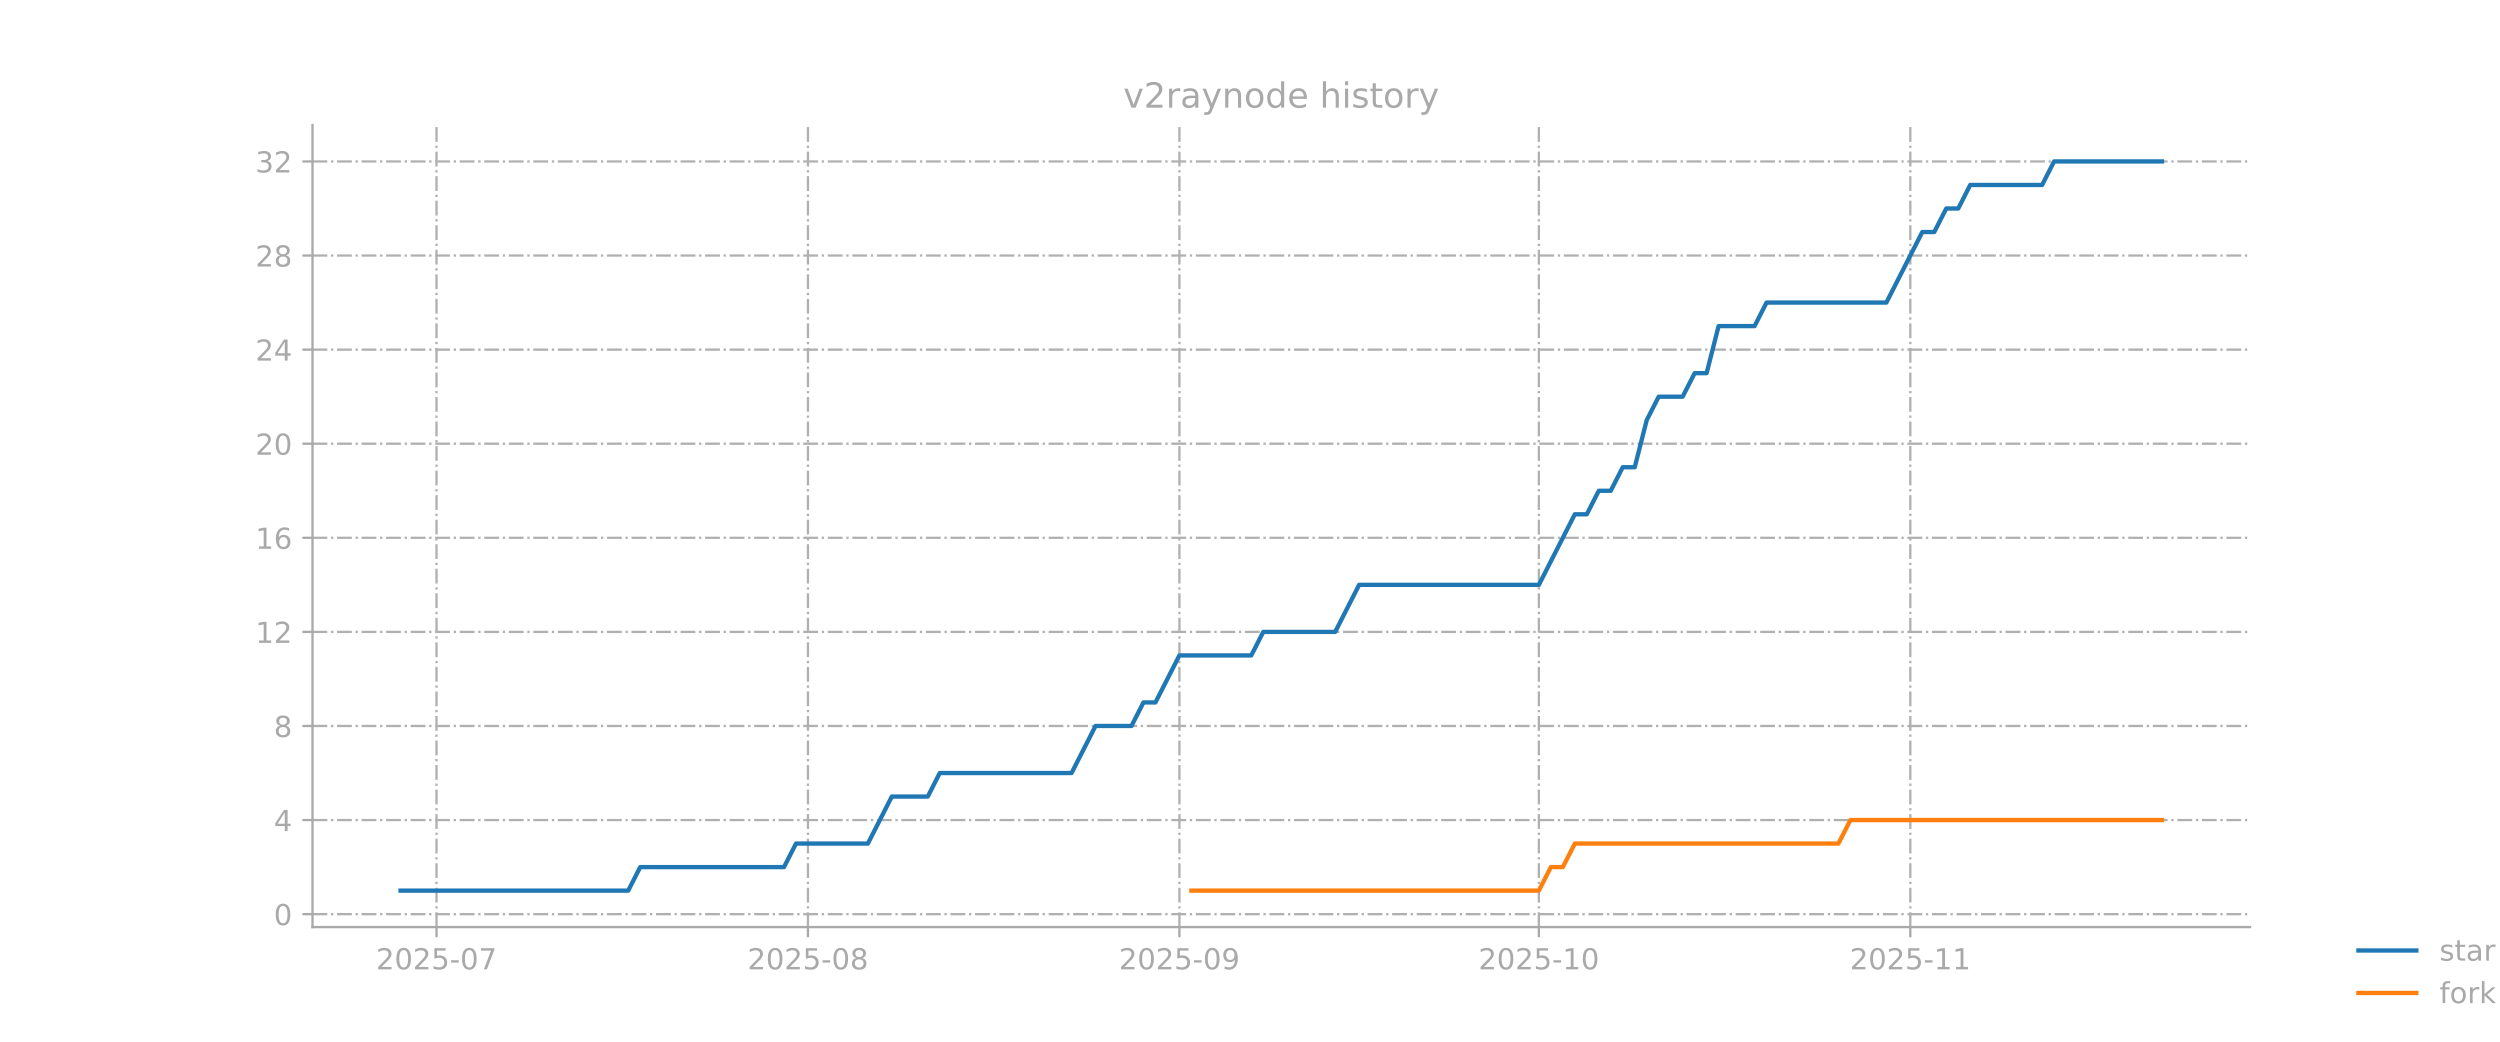
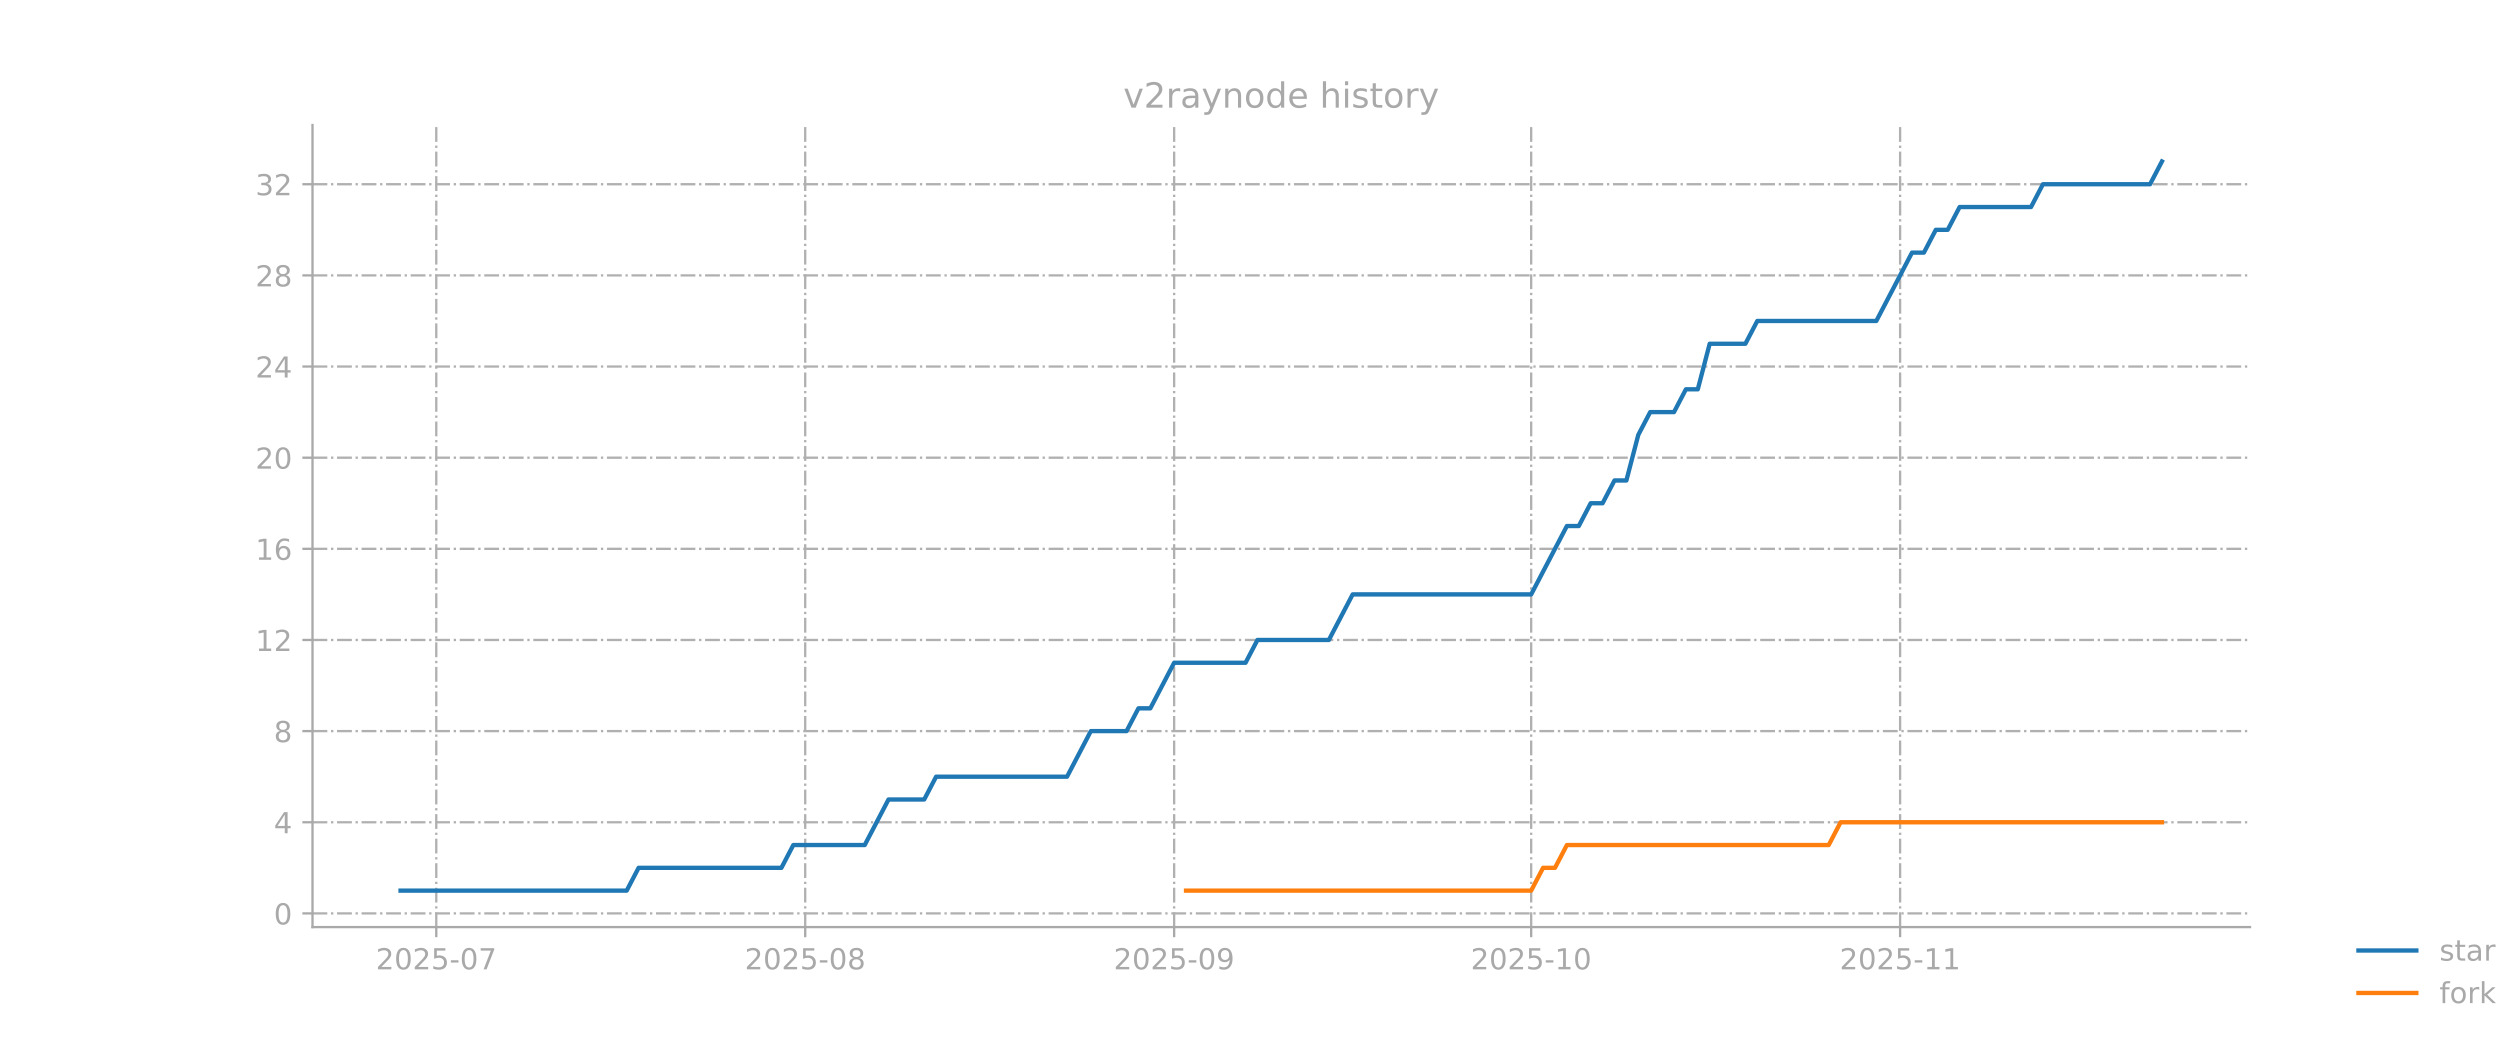
<svg xmlns="http://www.w3.org/2000/svg" xmlns:xlink="http://www.w3.org/1999/xlink" width="864pt" height="360pt" viewBox="0 0 864 360" version="1.1">
  <defs>
    <style type="text/css">*{stroke-linejoin: round; stroke-linecap: butt}</style>
  </defs>
  <g id="figure_1">
    <g id="patch_1">
      <path d="M 0 360  L 864 360  L 864 0  L 0 0  L 0 360  z " style="fill: none; opacity: 0" />
    </g>
    <g id="axes_1">
      <g id="patch_2">
        <path d="M 108 320.4  L 777.6 320.4  L 777.6 43.2  L 108 43.2  L 108 320.4  z " style="fill: none; opacity: 0" />
      </g>
      <g id="matplotlib.axis_1">
        <g id="xtick_1">
          <g id="line2d_1">
-             <path d="M 150.859 320.4  L 150.859 43.2  " clip-path="url(#p1d52e71a44)" style="fill: none; stroke-dasharray: 5.12,1.28,0.8,1.28; stroke-dashoffset: 0; stroke: #b0b0b0; stroke-width: 0.8" />
+             <path d="M 150.775 320.4  L 150.775 43.2  " clip-path="url(#p8d66e7824c)" style="fill: none; stroke-dasharray: 5.12,1.28,0.8,1.28; stroke-dashoffset: 0; stroke: #b0b0b0; stroke-width: 0.8" />
          </g>
          <g id="line2d_2">
            <defs>
-               <path id="m0e5272b250" d="M 0 0  L 0 3.5  " style="stroke: #a9a9a9; stroke-width: 0.8" />
+               <path id="m108927c6dc" d="M 0 0  L 0 3.5  " style="stroke: #a9a9a9; stroke-width: 0.8" />
            </defs>
            <g>
-               <use xlink:href="#m0e5272b250" x="150.859" y="320.4" style="fill: #a9a9a9; stroke: #a9a9a9; stroke-width: 0.8" />
+               <use xlink:href="#m108927c6dc" x="150.775" y="320.4" style="fill: #a9a9a9; stroke: #a9a9a9; stroke-width: 0.8" />
            </g>
          </g>
          <g id="text_1">
-             <g style="fill: #a9a9a9" transform="translate(129.968 334.9984) scale(0.1 -0.1)">
+             <g style="fill: #a9a9a9" transform="translate(129.884 334.9984) scale(0.1 -0.1)">
              <defs>
                <path id="DejaVuSans-32" d="M 1228 531  L 3431 531  L 3431 0  L 469 0  L 469 531  Q 828 903 1448 1529  Q 2069 2156 2228 2338  Q 2531 2678 2651 2914  Q 2772 3150 2772 3378  Q 2772 3750 2511 3984  Q 2250 4219 1831 4219  Q 1534 4219 1204 4116  Q 875 4013 500 3803  L 500 4441  Q 881 4594 1212 4672  Q 1544 4750 1819 4750  Q 2544 4750 2975 4387  Q 3406 4025 3406 3419  Q 3406 3131 3298 2873  Q 3191 2616 2906 2266  Q 2828 2175 2409 1742  Q 1991 1309 1228 531  z " transform="scale(0.015625)" />
                <path id="DejaVuSans-30" d="M 2034 4250  Q 1547 4250 1301 3770  Q 1056 3291 1056 2328  Q 1056 1369 1301 889  Q 1547 409 2034 409  Q 2525 409 2770 889  Q 3016 1369 3016 2328  Q 3016 3291 2770 3770  Q 2525 4250 2034 4250  z M 2034 4750  Q 2819 4750 3233 4129  Q 3647 3509 3647 2328  Q 3647 1150 3233 529  Q 2819 -91 2034 -91  Q 1250 -91 836 529  Q 422 1150 422 2328  Q 422 3509 836 4129  Q 1250 4750 2034 4750  z " transform="scale(0.015625)" />
                <path id="DejaVuSans-35" d="M 691 4666  L 3169 4666  L 3169 4134  L 1269 4134  L 1269 2991  Q 1406 3038 1543 3061  Q 1681 3084 1819 3084  Q 2600 3084 3056 2656  Q 3513 2228 3513 1497  Q 3513 744 3044 326  Q 2575 -91 1722 -91  Q 1428 -91 1123 -41  Q 819 9 494 109  L 494 744  Q 775 591 1075 516  Q 1375 441 1709 441  Q 2250 441 2565 725  Q 2881 1009 2881 1497  Q 2881 1984 2565 2268  Q 2250 2553 1709 2553  Q 1456 2553 1204 2497  Q 953 2441 691 2322  L 691 4666  z " transform="scale(0.015625)" />
                <path id="DejaVuSans-2d" d="M 313 2009  L 1997 2009  L 1997 1497  L 313 1497  L 313 2009  z " transform="scale(0.015625)" />
                <path id="DejaVuSans-37" d="M 525 4666  L 3525 4666  L 3525 4397  L 1831 0  L 1172 0  L 2766 4134  L 525 4134  L 525 4666  z " transform="scale(0.015625)" />
              </defs>
              <use xlink:href="#DejaVuSans-32" />
              <use xlink:href="#DejaVuSans-30" transform="translate(63.62305 0)" />
              <use xlink:href="#DejaVuSans-32" transform="translate(127.2461 0)" />
              <use xlink:href="#DejaVuSans-35" transform="translate(190.8691 0)" />
              <use xlink:href="#DejaVuSans-2d" transform="translate(254.4922 0)" />
              <use xlink:href="#DejaVuSans-30" transform="translate(290.5762 0)" />
              <use xlink:href="#DejaVuSans-37" transform="translate(354.1992 0)" />
            </g>
          </g>
        </g>
        <g id="xtick_2">
          <g id="line2d_3">
-             <path d="M 279.23 320.4  L 279.23 43.2  " clip-path="url(#p1d52e71a44)" style="fill: none; stroke-dasharray: 5.12,1.28,0.8,1.28; stroke-dashoffset: 0; stroke: #b0b0b0; stroke-width: 0.8" />
+             <path d="M 278.279 320.4  L 278.279 43.2  " clip-path="url(#p8d66e7824c)" style="fill: none; stroke-dasharray: 5.12,1.28,0.8,1.28; stroke-dashoffset: 0; stroke: #b0b0b0; stroke-width: 0.8" />
          </g>
          <g id="line2d_4">
            <g>
-               <use xlink:href="#m0e5272b250" x="279.23" y="320.4" style="fill: #a9a9a9; stroke: #a9a9a9; stroke-width: 0.8" />
+               <use xlink:href="#m108927c6dc" x="278.279" y="320.4" style="fill: #a9a9a9; stroke: #a9a9a9; stroke-width: 0.8" />
            </g>
          </g>
          <g id="text_2">
-             <g style="fill: #a9a9a9" transform="translate(258.339 334.9984) scale(0.1 -0.1)">
+             <g style="fill: #a9a9a9" transform="translate(257.3877 334.9984) scale(0.1 -0.1)">
              <defs>
                <path id="DejaVuSans-38" d="M 2034 2216  Q 1584 2216 1326 1975  Q 1069 1734 1069 1313  Q 1069 891 1326 650  Q 1584 409 2034 409  Q 2484 409 2743 651  Q 3003 894 3003 1313  Q 3003 1734 2745 1975  Q 2488 2216 2034 2216  z M 1403 2484  Q 997 2584 770 2862  Q 544 3141 544 3541  Q 544 4100 942 4425  Q 1341 4750 2034 4750  Q 2731 4750 3128 4425  Q 3525 4100 3525 3541  Q 3525 3141 3298 2862  Q 3072 2584 2669 2484  Q 3125 2378 3379 2068  Q 3634 1759 3634 1313  Q 3634 634 3220 271  Q 2806 -91 2034 -91  Q 1263 -91 848 271  Q 434 634 434 1313  Q 434 1759 690 2068  Q 947 2378 1403 2484  z M 1172 3481  Q 1172 3119 1398 2916  Q 1625 2713 2034 2713  Q 2441 2713 2670 2916  Q 2900 3119 2900 3481  Q 2900 3844 2670 4047  Q 2441 4250 2034 4250  Q 1625 4250 1398 4047  Q 1172 3844 1172 3481  z " transform="scale(0.015625)" />
              </defs>
              <use xlink:href="#DejaVuSans-32" />
              <use xlink:href="#DejaVuSans-30" transform="translate(63.62305 0)" />
              <use xlink:href="#DejaVuSans-32" transform="translate(127.2461 0)" />
              <use xlink:href="#DejaVuSans-35" transform="translate(190.8691 0)" />
              <use xlink:href="#DejaVuSans-2d" transform="translate(254.4922 0)" />
              <use xlink:href="#DejaVuSans-30" transform="translate(290.5762 0)" />
              <use xlink:href="#DejaVuSans-38" transform="translate(354.1992 0)" />
            </g>
          </g>
        </g>
        <g id="xtick_3">
          <g id="line2d_5">
-             <path d="M 407.601 320.4  L 407.601 43.2  " clip-path="url(#p1d52e71a44)" style="fill: none; stroke-dasharray: 5.12,1.28,0.8,1.28; stroke-dashoffset: 0; stroke: #b0b0b0; stroke-width: 0.8" />
+             <path d="M 405.783 320.4  L 405.783 43.2  " clip-path="url(#p8d66e7824c)" style="fill: none; stroke-dasharray: 5.12,1.28,0.8,1.28; stroke-dashoffset: 0; stroke: #b0b0b0; stroke-width: 0.8" />
          </g>
          <g id="line2d_6">
            <g>
-               <use xlink:href="#m0e5272b250" x="407.601" y="320.4" style="fill: #a9a9a9; stroke: #a9a9a9; stroke-width: 0.8" />
+               <use xlink:href="#m108927c6dc" x="405.783" y="320.4" style="fill: #a9a9a9; stroke: #a9a9a9; stroke-width: 0.8" />
            </g>
          </g>
          <g id="text_3">
-             <g style="fill: #a9a9a9" transform="translate(386.7101 334.9984) scale(0.1 -0.1)">
+             <g style="fill: #a9a9a9" transform="translate(384.8914 334.9984) scale(0.1 -0.1)">
              <defs>
                <path id="DejaVuSans-39" d="M 703 97  L 703 672  Q 941 559 1184 500  Q 1428 441 1663 441  Q 2288 441 2617 861  Q 2947 1281 2994 2138  Q 2813 1869 2534 1725  Q 2256 1581 1919 1581  Q 1219 1581 811 2004  Q 403 2428 403 3163  Q 403 3881 828 4315  Q 1253 4750 1959 4750  Q 2769 4750 3195 4129  Q 3622 3509 3622 2328  Q 3622 1225 3098 567  Q 2575 -91 1691 -91  Q 1453 -91 1209 -44  Q 966 3 703 97  z M 1959 2075  Q 2384 2075 2632 2365  Q 2881 2656 2881 3163  Q 2881 3666 2632 3958  Q 2384 4250 1959 4250  Q 1534 4250 1286 3958  Q 1038 3666 1038 3163  Q 1038 2656 1286 2365  Q 1534 2075 1959 2075  z " transform="scale(0.015625)" />
              </defs>
              <use xlink:href="#DejaVuSans-32" />
              <use xlink:href="#DejaVuSans-30" transform="translate(63.62305 0)" />
              <use xlink:href="#DejaVuSans-32" transform="translate(127.2461 0)" />
              <use xlink:href="#DejaVuSans-35" transform="translate(190.8691 0)" />
              <use xlink:href="#DejaVuSans-2d" transform="translate(254.4922 0)" />
              <use xlink:href="#DejaVuSans-30" transform="translate(290.5762 0)" />
              <use xlink:href="#DejaVuSans-39" transform="translate(354.1992 0)" />
            </g>
          </g>
        </g>
        <g id="xtick_4">
          <g id="line2d_7">
-             <path d="M 531.832 320.4  L 531.832 43.2  " clip-path="url(#p1d52e71a44)" style="fill: none; stroke-dasharray: 5.12,1.28,0.8,1.28; stroke-dashoffset: 0; stroke: #b0b0b0; stroke-width: 0.8" />
+             <path d="M 529.173 320.4  L 529.173 43.2  " clip-path="url(#p8d66e7824c)" style="fill: none; stroke-dasharray: 5.12,1.28,0.8,1.28; stroke-dashoffset: 0; stroke: #b0b0b0; stroke-width: 0.8" />
          </g>
          <g id="line2d_8">
            <g>
-               <use xlink:href="#m0e5272b250" x="531.832" y="320.4" style="fill: #a9a9a9; stroke: #a9a9a9; stroke-width: 0.8" />
+               <use xlink:href="#m108927c6dc" x="529.173" y="320.4" style="fill: #a9a9a9; stroke: #a9a9a9; stroke-width: 0.8" />
            </g>
          </g>
          <g id="text_4">
-             <g style="fill: #a9a9a9" transform="translate(510.9401 334.9984) scale(0.1 -0.1)">
+             <g style="fill: #a9a9a9" transform="translate(508.2821 334.9984) scale(0.1 -0.1)">
              <defs>
                <path id="DejaVuSans-31" d="M 794 531  L 1825 531  L 1825 4091  L 703 3866  L 703 4441  L 1819 4666  L 2450 4666  L 2450 531  L 3481 531  L 3481 0  L 794 0  L 794 531  z " transform="scale(0.015625)" />
              </defs>
              <use xlink:href="#DejaVuSans-32" />
              <use xlink:href="#DejaVuSans-30" transform="translate(63.62305 0)" />
              <use xlink:href="#DejaVuSans-32" transform="translate(127.2461 0)" />
              <use xlink:href="#DejaVuSans-35" transform="translate(190.8691 0)" />
              <use xlink:href="#DejaVuSans-2d" transform="translate(254.4922 0)" />
              <use xlink:href="#DejaVuSans-31" transform="translate(290.5762 0)" />
              <use xlink:href="#DejaVuSans-30" transform="translate(354.1992 0)" />
            </g>
          </g>
        </g>
        <g id="xtick_5">
          <g id="line2d_9">
-             <path d="M 660.203 320.4  L 660.203 43.2  " clip-path="url(#p1d52e71a44)" style="fill: none; stroke-dasharray: 5.12,1.28,0.8,1.28; stroke-dashoffset: 0; stroke: #b0b0b0; stroke-width: 0.8" />
+             <path d="M 656.677 320.4  L 656.677 43.2  " clip-path="url(#p8d66e7824c)" style="fill: none; stroke-dasharray: 5.12,1.28,0.8,1.28; stroke-dashoffset: 0; stroke: #b0b0b0; stroke-width: 0.8" />
          </g>
          <g id="line2d_10">
            <g>
-               <use xlink:href="#m0e5272b250" x="660.203" y="320.4" style="fill: #a9a9a9; stroke: #a9a9a9; stroke-width: 0.8" />
+               <use xlink:href="#m108927c6dc" x="656.677" y="320.4" style="fill: #a9a9a9; stroke: #a9a9a9; stroke-width: 0.8" />
            </g>
          </g>
          <g id="text_5">
-             <g style="fill: #a9a9a9" transform="translate(639.3112 334.9984) scale(0.1 -0.1)">
+             <g style="fill: #a9a9a9" transform="translate(635.7857 334.9984) scale(0.1 -0.1)">
              <use xlink:href="#DejaVuSans-32" />
              <use xlink:href="#DejaVuSans-30" transform="translate(63.62305 0)" />
              <use xlink:href="#DejaVuSans-32" transform="translate(127.2461 0)" />
              <use xlink:href="#DejaVuSans-35" transform="translate(190.8691 0)" />
              <use xlink:href="#DejaVuSans-2d" transform="translate(254.4922 0)" />
              <use xlink:href="#DejaVuSans-31" transform="translate(290.5762 0)" />
              <use xlink:href="#DejaVuSans-31" transform="translate(354.1992 0)" />
            </g>
          </g>
        </g>
      </g>
      <g id="matplotlib.axis_2">
        <g id="ytick_1">
          <g id="line2d_11">
-             <path d="M 108 315.929  L 777.6 315.929  " clip-path="url(#p1d52e71a44)" style="fill: none; stroke-dasharray: 5.12,1.28,0.8,1.28; stroke-dashoffset: 0; stroke: #b0b0b0; stroke-width: 0.8" />
+             <path d="M 108 315.675  L 777.6 315.675  " clip-path="url(#p8d66e7824c)" style="fill: none; stroke-dasharray: 5.12,1.28,0.8,1.28; stroke-dashoffset: 0; stroke: #b0b0b0; stroke-width: 0.8" />
          </g>
          <g id="line2d_12">
            <defs>
-               <path id="m3ba7857c4b" d="M 0 0  L -3.5 0  " style="stroke: #a9a9a9; stroke-width: 0.8" />
+               <path id="mb4e9dadda5" d="M 0 0  L -3.5 0  " style="stroke: #a9a9a9; stroke-width: 0.8" />
            </defs>
            <g>
-               <use xlink:href="#m3ba7857c4b" x="108" y="315.929" style="fill: #a9a9a9; stroke: #a9a9a9; stroke-width: 0.8" />
+               <use xlink:href="#mb4e9dadda5" x="108" y="315.675" style="fill: #a9a9a9; stroke: #a9a9a9; stroke-width: 0.8" />
            </g>
          </g>
          <g id="text_6">
-             <g style="fill: #a9a9a9" transform="translate(94.6375 319.7283) scale(0.1 -0.1)">
+             <g style="fill: #a9a9a9" transform="translate(94.6375 319.4742) scale(0.1 -0.1)">
              <use xlink:href="#DejaVuSans-30" />
            </g>
          </g>
        </g>
        <g id="ytick_2">
          <g id="line2d_13">
-             <path d="M 108 283.413  L 777.6 283.413  " clip-path="url(#p1d52e71a44)" style="fill: none; stroke-dasharray: 5.12,1.28,0.8,1.28; stroke-dashoffset: 0; stroke: #b0b0b0; stroke-width: 0.8" />
+             <path d="M 108 284.175  L 777.6 284.175  " clip-path="url(#p8d66e7824c)" style="fill: none; stroke-dasharray: 5.12,1.28,0.8,1.28; stroke-dashoffset: 0; stroke: #b0b0b0; stroke-width: 0.8" />
          </g>
          <g id="line2d_14">
            <g>
-               <use xlink:href="#m3ba7857c4b" x="108" y="283.413" style="fill: #a9a9a9; stroke: #a9a9a9; stroke-width: 0.8" />
+               <use xlink:href="#mb4e9dadda5" x="108" y="284.175" style="fill: #a9a9a9; stroke: #a9a9a9; stroke-width: 0.8" />
            </g>
          </g>
          <g id="text_7">
-             <g style="fill: #a9a9a9" transform="translate(94.6375 287.2121) scale(0.1 -0.1)">
+             <g style="fill: #a9a9a9" transform="translate(94.6375 287.9742) scale(0.1 -0.1)">
              <defs>
                <path id="DejaVuSans-34" d="M 2419 4116  L 825 1625  L 2419 1625  L 2419 4116  z M 2253 4666  L 3047 4666  L 3047 1625  L 3713 1625  L 3713 1100  L 3047 1100  L 3047 0  L 2419 0  L 2419 1100  L 313 1100  L 313 1709  L 2253 4666  z " transform="scale(0.015625)" />
              </defs>
              <use xlink:href="#DejaVuSans-34" />
            </g>
          </g>
        </g>
        <g id="ytick_3">
          <g id="line2d_15">
-             <path d="M 108 250.897  L 777.6 250.897  " clip-path="url(#p1d52e71a44)" style="fill: none; stroke-dasharray: 5.12,1.28,0.8,1.28; stroke-dashoffset: 0; stroke: #b0b0b0; stroke-width: 0.8" />
+             <path d="M 108 252.675  L 777.6 252.675  " clip-path="url(#p8d66e7824c)" style="fill: none; stroke-dasharray: 5.12,1.28,0.8,1.28; stroke-dashoffset: 0; stroke: #b0b0b0; stroke-width: 0.8" />
          </g>
          <g id="line2d_16">
            <g>
-               <use xlink:href="#m3ba7857c4b" x="108" y="250.897" style="fill: #a9a9a9; stroke: #a9a9a9; stroke-width: 0.8" />
+               <use xlink:href="#mb4e9dadda5" x="108" y="252.675" style="fill: #a9a9a9; stroke: #a9a9a9; stroke-width: 0.8" />
            </g>
          </g>
          <g id="text_8">
-             <g style="fill: #a9a9a9" transform="translate(94.6375 254.696) scale(0.1 -0.1)">
+             <g style="fill: #a9a9a9" transform="translate(94.6375 256.4742) scale(0.1 -0.1)">
              <use xlink:href="#DejaVuSans-38" />
            </g>
          </g>
        </g>
        <g id="ytick_4">
          <g id="line2d_17">
-             <path d="M 108 218.381  L 777.6 218.381  " clip-path="url(#p1d52e71a44)" style="fill: none; stroke-dasharray: 5.12,1.28,0.8,1.28; stroke-dashoffset: 0; stroke: #b0b0b0; stroke-width: 0.8" />
+             <path d="M 108 221.175  L 777.6 221.175  " clip-path="url(#p8d66e7824c)" style="fill: none; stroke-dasharray: 5.12,1.28,0.8,1.28; stroke-dashoffset: 0; stroke: #b0b0b0; stroke-width: 0.8" />
          </g>
          <g id="line2d_18">
            <g>
-               <use xlink:href="#m3ba7857c4b" x="108" y="218.381" style="fill: #a9a9a9; stroke: #a9a9a9; stroke-width: 0.8" />
+               <use xlink:href="#mb4e9dadda5" x="108" y="221.175" style="fill: #a9a9a9; stroke: #a9a9a9; stroke-width: 0.8" />
            </g>
          </g>
          <g id="text_9">
-             <g style="fill: #a9a9a9" transform="translate(88.275 222.1799) scale(0.1 -0.1)">
+             <g style="fill: #a9a9a9" transform="translate(88.275 224.9742) scale(0.1 -0.1)">
              <use xlink:href="#DejaVuSans-31" />
              <use xlink:href="#DejaVuSans-32" transform="translate(63.62305 0)" />
            </g>
          </g>
        </g>
        <g id="ytick_5">
          <g id="line2d_19">
-             <path d="M 108 185.865  L 777.6 185.865  " clip-path="url(#p1d52e71a44)" style="fill: none; stroke-dasharray: 5.12,1.28,0.8,1.28; stroke-dashoffset: 0; stroke: #b0b0b0; stroke-width: 0.8" />
+             <path d="M 108 189.675  L 777.6 189.675  " clip-path="url(#p8d66e7824c)" style="fill: none; stroke-dasharray: 5.12,1.28,0.8,1.28; stroke-dashoffset: 0; stroke: #b0b0b0; stroke-width: 0.8" />
          </g>
          <g id="line2d_20">
            <g>
-               <use xlink:href="#m3ba7857c4b" x="108" y="185.865" style="fill: #a9a9a9; stroke: #a9a9a9; stroke-width: 0.8" />
+               <use xlink:href="#mb4e9dadda5" x="108" y="189.675" style="fill: #a9a9a9; stroke: #a9a9a9; stroke-width: 0.8" />
            </g>
          </g>
          <g id="text_10">
-             <g style="fill: #a9a9a9" transform="translate(88.275 189.6637) scale(0.1 -0.1)">
+             <g style="fill: #a9a9a9" transform="translate(88.275 193.4742) scale(0.1 -0.1)">
              <defs>
                <path id="DejaVuSans-36" d="M 2113 2584  Q 1688 2584 1439 2293  Q 1191 2003 1191 1497  Q 1191 994 1439 701  Q 1688 409 2113 409  Q 2538 409 2786 701  Q 3034 994 3034 1497  Q 3034 2003 2786 2293  Q 2538 2584 2113 2584  z M 3366 4563  L 3366 3988  Q 3128 4100 2886 4159  Q 2644 4219 2406 4219  Q 1781 4219 1451 3797  Q 1122 3375 1075 2522  Q 1259 2794 1537 2939  Q 1816 3084 2150 3084  Q 2853 3084 3261 2657  Q 3669 2231 3669 1497  Q 3669 778 3244 343  Q 2819 -91 2113 -91  Q 1303 -91 875 529  Q 447 1150 447 2328  Q 447 3434 972 4092  Q 1497 4750 2381 4750  Q 2619 4750 2861 4703  Q 3103 4656 3366 4563  z " transform="scale(0.015625)" />
              </defs>
              <use xlink:href="#DejaVuSans-31" />
              <use xlink:href="#DejaVuSans-36" transform="translate(63.62305 0)" />
            </g>
          </g>
        </g>
        <g id="ytick_6">
          <g id="line2d_21">
-             <path d="M 108 153.348  L 777.6 153.348  " clip-path="url(#p1d52e71a44)" style="fill: none; stroke-dasharray: 5.12,1.28,0.8,1.28; stroke-dashoffset: 0; stroke: #b0b0b0; stroke-width: 0.8" />
+             <path d="M 108 158.175  L 777.6 158.175  " clip-path="url(#p8d66e7824c)" style="fill: none; stroke-dasharray: 5.12,1.28,0.8,1.28; stroke-dashoffset: 0; stroke: #b0b0b0; stroke-width: 0.8" />
          </g>
          <g id="line2d_22">
            <g>
-               <use xlink:href="#m3ba7857c4b" x="108" y="153.348" style="fill: #a9a9a9; stroke: #a9a9a9; stroke-width: 0.8" />
+               <use xlink:href="#mb4e9dadda5" x="108" y="158.175" style="fill: #a9a9a9; stroke: #a9a9a9; stroke-width: 0.8" />
            </g>
          </g>
          <g id="text_11">
-             <g style="fill: #a9a9a9" transform="translate(88.275 157.1476) scale(0.1 -0.1)">
+             <g style="fill: #a9a9a9" transform="translate(88.275 161.9742) scale(0.1 -0.1)">
              <use xlink:href="#DejaVuSans-32" />
              <use xlink:href="#DejaVuSans-30" transform="translate(63.62305 0)" />
            </g>
          </g>
        </g>
        <g id="ytick_7">
          <g id="line2d_23">
-             <path d="M 108 120.832  L 777.6 120.832  " clip-path="url(#p1d52e71a44)" style="fill: none; stroke-dasharray: 5.12,1.28,0.8,1.28; stroke-dashoffset: 0; stroke: #b0b0b0; stroke-width: 0.8" />
+             <path d="M 108 126.675  L 777.6 126.675  " clip-path="url(#p8d66e7824c)" style="fill: none; stroke-dasharray: 5.12,1.28,0.8,1.28; stroke-dashoffset: 0; stroke: #b0b0b0; stroke-width: 0.8" />
          </g>
          <g id="line2d_24">
            <g>
-               <use xlink:href="#m3ba7857c4b" x="108" y="120.832" style="fill: #a9a9a9; stroke: #a9a9a9; stroke-width: 0.8" />
+               <use xlink:href="#mb4e9dadda5" x="108" y="126.675" style="fill: #a9a9a9; stroke: #a9a9a9; stroke-width: 0.8" />
            </g>
          </g>
          <g id="text_12">
-             <g style="fill: #a9a9a9" transform="translate(88.275 124.6315) scale(0.1 -0.1)">
+             <g style="fill: #a9a9a9" transform="translate(88.275 130.4742) scale(0.1 -0.1)">
              <use xlink:href="#DejaVuSans-32" />
              <use xlink:href="#DejaVuSans-34" transform="translate(63.62305 0)" />
            </g>
          </g>
        </g>
        <g id="ytick_8">
          <g id="line2d_25">
-             <path d="M 108 88.316  L 777.6 88.316  " clip-path="url(#p1d52e71a44)" style="fill: none; stroke-dasharray: 5.12,1.28,0.8,1.28; stroke-dashoffset: 0; stroke: #b0b0b0; stroke-width: 0.8" />
+             <path d="M 108 95.175  L 777.6 95.175  " clip-path="url(#p8d66e7824c)" style="fill: none; stroke-dasharray: 5.12,1.28,0.8,1.28; stroke-dashoffset: 0; stroke: #b0b0b0; stroke-width: 0.8" />
          </g>
          <g id="line2d_26">
            <g>
-               <use xlink:href="#m3ba7857c4b" x="108" y="88.316" style="fill: #a9a9a9; stroke: #a9a9a9; stroke-width: 0.8" />
+               <use xlink:href="#mb4e9dadda5" x="108" y="95.175" style="fill: #a9a9a9; stroke: #a9a9a9; stroke-width: 0.8" />
            </g>
          </g>
          <g id="text_13">
-             <g style="fill: #a9a9a9" transform="translate(88.275 92.11535) scale(0.1 -0.1)">
+             <g style="fill: #a9a9a9" transform="translate(88.275 98.97422) scale(0.1 -0.1)">
              <use xlink:href="#DejaVuSans-32" />
              <use xlink:href="#DejaVuSans-38" transform="translate(63.62305 0)" />
            </g>
          </g>
        </g>
        <g id="ytick_9">
          <g id="line2d_27">
-             <path d="M 108 55.8  L 777.6 55.8  " clip-path="url(#p1d52e71a44)" style="fill: none; stroke-dasharray: 5.12,1.28,0.8,1.28; stroke-dashoffset: 0; stroke: #b0b0b0; stroke-width: 0.8" />
+             <path d="M 108 63.675  L 777.6 63.675  " clip-path="url(#p8d66e7824c)" style="fill: none; stroke-dasharray: 5.12,1.28,0.8,1.28; stroke-dashoffset: 0; stroke: #b0b0b0; stroke-width: 0.8" />
          </g>
          <g id="line2d_28">
            <g>
-               <use xlink:href="#m3ba7857c4b" x="108" y="55.8" style="fill: #a9a9a9; stroke: #a9a9a9; stroke-width: 0.8" />
+               <use xlink:href="#mb4e9dadda5" x="108" y="63.675" style="fill: #a9a9a9; stroke: #a9a9a9; stroke-width: 0.8" />
            </g>
          </g>
          <g id="text_14">
-             <g style="fill: #a9a9a9" transform="translate(88.275 59.59922) scale(0.1 -0.1)">
+             <g style="fill: #a9a9a9" transform="translate(88.275 67.47422) scale(0.1 -0.1)">
              <defs>
                <path id="DejaVuSans-33" d="M 2597 2516  Q 3050 2419 3304 2112  Q 3559 1806 3559 1356  Q 3559 666 3084 287  Q 2609 -91 1734 -91  Q 1441 -91 1130 -33  Q 819 25 488 141  L 488 750  Q 750 597 1062 519  Q 1375 441 1716 441  Q 2309 441 2620 675  Q 2931 909 2931 1356  Q 2931 1769 2642 2001  Q 2353 2234 1838 2234  L 1294 2234  L 1294 2753  L 1863 2753  Q 2328 2753 2575 2939  Q 2822 3125 2822 3475  Q 2822 3834 2567 4026  Q 2313 4219 1838 4219  Q 1578 4219 1281 4162  Q 984 4106 628 3988  L 628 4550  Q 988 4650 1302 4700  Q 1616 4750 1894 4750  Q 2613 4750 3031 4423  Q 3450 4097 3450 3541  Q 3450 3153 3228 2886  Q 3006 2619 2597 2516  z " transform="scale(0.015625)" />
              </defs>
              <use xlink:href="#DejaVuSans-33" />
              <use xlink:href="#DejaVuSans-32" transform="translate(63.62305 0)" />
            </g>
          </g>
        </g>
      </g>
      <g id="line2d_29">
-         <path d="M 138.436 307.8  L 217.115 307.8  L 221.256 299.671  L 270.948 299.671  L 275.089 291.542  L 299.935 291.542  L 308.217 275.284  L 320.64 275.284  L 324.781 267.155  L 370.332 267.155  L 378.614 250.897  L 391.037 250.897  L 395.178 242.768  L 399.319 242.768  L 407.601 226.51  L 432.447 226.51  L 436.588 218.381  L 461.435 218.381  L 469.717 202.123  L 531.832 202.123  L 544.255 177.735  L 548.396 177.735  L 552.537 169.606  L 556.678 169.606  L 560.819 161.477  L 564.96 161.477  L 569.101 145.219  L 573.242 137.09  L 581.524 137.09  L 585.665 128.961  L 589.806 128.961  L 593.947 112.703  L 606.37 112.703  L 610.511 104.574  L 651.921 104.574  L 664.344 80.187  L 668.485 80.187  L 672.626 72.058  L 676.767 72.058  L 680.908 63.929  L 705.754 63.929  L 709.895 55.8  L 747.164 55.8  L 747.164 55.8  " clip-path="url(#p1d52e71a44)" style="fill: none; stroke: #1f77b4; stroke-width: 1.5; stroke-linecap: square" />
+         <path d="M 138.436 307.8  L 216.584 307.8  L 220.697 299.925  L 270.053 299.925  L 274.166 292.05  L 298.844 292.05  L 307.07 276.3  L 319.409 276.3  L 323.522 268.425  L 368.766 268.425  L 376.992 252.675  L 389.331 252.675  L 393.444 244.8  L 397.557 244.8  L 405.783 229.05  L 430.461 229.05  L 434.574 221.175  L 459.252 221.175  L 467.478 205.425  L 529.173 205.425  L 541.513 181.8  L 545.626 181.8  L 549.739 173.925  L 553.852 173.925  L 557.965 166.05  L 562.078 166.05  L 566.191 150.3  L 570.304 142.425  L 578.53 142.425  L 582.643 134.55  L 586.756 134.55  L 590.869 118.8  L 603.208 118.8  L 607.321 110.925  L 648.451 110.925  L 660.79 87.3  L 664.903 87.3  L 669.016 79.425  L 673.129 79.425  L 677.242 71.55  L 701.92 71.55  L 706.033 63.675  L 743.051 63.675  L 747.164 55.8  L 747.164 55.8  " clip-path="url(#p8d66e7824c)" style="fill: none; stroke: #1f77b4; stroke-width: 1.5; stroke-linecap: square" />
      </g>
      <g id="line2d_30">
-         <path d="M 411.742 307.8  L 415.883 307.8  L 420.024 307.8  L 424.165 307.8  L 428.306 307.8  L 432.447 307.8  L 436.588 307.8  L 440.729 307.8  L 444.871 307.8  L 449.012 307.8  L 453.153 307.8  L 457.294 307.8  L 461.435 307.8  L 465.576 307.8  L 469.717 307.8  L 473.858 307.8  L 477.999 307.8  L 482.14 307.8  L 486.281 307.8  L 490.422 307.8  L 494.563 307.8  L 498.704 307.8  L 502.845 307.8  L 506.986 307.8  L 511.127 307.8  L 515.268 307.8  L 519.409 307.8  L 523.55 307.8  L 527.691 307.8  L 531.832 307.8  L 535.973 299.671  L 540.114 299.671  L 544.255 291.542  L 548.396 291.542  L 552.537 291.542  L 556.678 291.542  L 560.819 291.542  L 564.96 291.542  L 569.101 291.542  L 573.242 291.542  L 577.383 291.542  L 581.524 291.542  L 585.665 291.542  L 589.806 291.542  L 593.947 291.542  L 598.088 291.542  L 602.229 291.542  L 606.37 291.542  L 610.511 291.542  L 614.652 291.542  L 618.793 291.542  L 622.934 291.542  L 627.075 291.542  L 631.216 291.542  L 635.357 291.542  L 639.498 283.413  L 643.639 283.413  L 647.78 283.413  L 651.921 283.413  L 656.062 283.413  L 660.203 283.413  L 664.344 283.413  L 668.485 283.413  L 672.626 283.413  L 676.767 283.413  L 680.908 283.413  L 685.049 283.413  L 689.19 283.413  L 693.331 283.413  L 697.472 283.413  L 701.613 283.413  L 705.754 283.413  L 709.895 283.413  L 714.036 283.413  L 718.177 283.413  L 722.318 283.413  L 726.459 283.413  L 730.6 283.413  L 734.741 283.413  L 738.882 283.413  L 743.023 283.413  L 747.164 283.413  " clip-path="url(#p1d52e71a44)" style="fill: none; stroke: #ff7f0e; stroke-width: 1.5; stroke-linecap: square" />
+         <path d="M 409.896 307.8  L 414.009 307.8  L 418.122 307.8  L 422.235 307.8  L 426.348 307.8  L 430.461 307.8  L 434.574 307.8  L 438.687 307.8  L 442.8 307.8  L 446.913 307.8  L 451.026 307.8  L 455.139 307.8  L 459.252 307.8  L 463.365 307.8  L 467.478 307.8  L 471.591 307.8  L 475.704 307.8  L 479.817 307.8  L 483.93 307.8  L 488.043 307.8  L 492.156 307.8  L 496.269 307.8  L 500.382 307.8  L 504.495 307.8  L 508.608 307.8  L 512.721 307.8  L 516.834 307.8  L 520.947 307.8  L 525.06 307.8  L 529.173 307.8  L 533.286 299.925  L 537.4 299.925  L 541.513 292.05  L 545.626 292.05  L 549.739 292.05  L 553.852 292.05  L 557.965 292.05  L 562.078 292.05  L 566.191 292.05  L 570.304 292.05  L 574.417 292.05  L 578.53 292.05  L 582.643 292.05  L 586.756 292.05  L 590.869 292.05  L 594.982 292.05  L 599.095 292.05  L 603.208 292.05  L 607.321 292.05  L 611.434 292.05  L 615.547 292.05  L 619.66 292.05  L 623.773 292.05  L 627.886 292.05  L 631.999 292.05  L 636.112 284.175  L 640.225 284.175  L 644.338 284.175  L 648.451 284.175  L 652.564 284.175  L 656.677 284.175  L 660.79 284.175  L 664.903 284.175  L 669.016 284.175  L 673.129 284.175  L 677.242 284.175  L 681.355 284.175  L 685.468 284.175  L 689.581 284.175  L 693.694 284.175  L 697.807 284.175  L 701.92 284.175  L 706.033 284.175  L 710.146 284.175  L 714.259 284.175  L 718.372 284.175  L 722.486 284.175  L 726.599 284.175  L 730.712 284.175  L 734.825 284.175  L 738.938 284.175  L 743.051 284.175  L 747.164 284.175  " clip-path="url(#p8d66e7824c)" style="fill: none; stroke: #ff7f0e; stroke-width: 1.5; stroke-linecap: square" />
      </g>
      <g id="patch_3">
        <path d="M 108 320.4  L 108 43.2  " style="fill: none; stroke: #a9a9a9; stroke-width: 0.8; stroke-linejoin: miter; stroke-linecap: square" />
      </g>
      <g id="patch_4">
        <path d="M 777.6 320.4  L 777.6 43.2  " style="fill: none" />
      </g>
      <g id="patch_5">
        <path d="M 108 320.4  L 777.6 320.4  " style="fill: none; stroke: #a9a9a9; stroke-width: 0.8; stroke-linejoin: miter; stroke-linecap: square" />
      </g>
      <g id="patch_6">
        <path d="M 108 43.2  L 777.6 43.2  " style="fill: none" />
      </g>
      <g id="text_15">
        <g style="fill: #a9a9a9" transform="translate(388.2188 37.2) scale(0.12 -0.12)">
          <defs>
            <path id="DejaVuSans-76" d="M 191 3500  L 800 3500  L 1894 563  L 2988 3500  L 3597 3500  L 2284 0  L 1503 0  L 191 3500  z " transform="scale(0.015625)" />
            <path id="DejaVuSans-72" d="M 2631 2963  Q 2534 3019 2420 3045  Q 2306 3072 2169 3072  Q 1681 3072 1420 2755  Q 1159 2438 1159 1844  L 1159 0  L 581 0  L 581 3500  L 1159 3500  L 1159 2956  Q 1341 3275 1631 3429  Q 1922 3584 2338 3584  Q 2397 3584 2469 3576  Q 2541 3569 2628 3553  L 2631 2963  z " transform="scale(0.015625)" />
            <path id="DejaVuSans-61" d="M 2194 1759  Q 1497 1759 1228 1600  Q 959 1441 959 1056  Q 959 750 1161 570  Q 1363 391 1709 391  Q 2188 391 2477 730  Q 2766 1069 2766 1631  L 2766 1759  L 2194 1759  z M 3341 1997  L 3341 0  L 2766 0  L 2766 531  Q 2569 213 2275 61  Q 1981 -91 1556 -91  Q 1019 -91 701 211  Q 384 513 384 1019  Q 384 1609 779 1909  Q 1175 2209 1959 2209  L 2766 2209  L 2766 2266  Q 2766 2663 2505 2880  Q 2244 3097 1772 3097  Q 1472 3097 1187 3025  Q 903 2953 641 2809  L 641 3341  Q 956 3463 1253 3523  Q 1550 3584 1831 3584  Q 2591 3584 2966 3190  Q 3341 2797 3341 1997  z " transform="scale(0.015625)" />
            <path id="DejaVuSans-79" d="M 2059 -325  Q 1816 -950 1584 -1140  Q 1353 -1331 966 -1331  L 506 -1331  L 506 -850  L 844 -850  Q 1081 -850 1212 -737  Q 1344 -625 1503 -206  L 1606 56  L 191 3500  L 800 3500  L 1894 763  L 2988 3500  L 3597 3500  L 2059 -325  z " transform="scale(0.015625)" />
            <path id="DejaVuSans-6e" d="M 3513 2113  L 3513 0  L 2938 0  L 2938 2094  Q 2938 2591 2744 2837  Q 2550 3084 2163 3084  Q 1697 3084 1428 2787  Q 1159 2491 1159 1978  L 1159 0  L 581 0  L 581 3500  L 1159 3500  L 1159 2956  Q 1366 3272 1645 3428  Q 1925 3584 2291 3584  Q 2894 3584 3203 3211  Q 3513 2838 3513 2113  z " transform="scale(0.015625)" />
            <path id="DejaVuSans-6f" d="M 1959 3097  Q 1497 3097 1228 2736  Q 959 2375 959 1747  Q 959 1119 1226 758  Q 1494 397 1959 397  Q 2419 397 2687 759  Q 2956 1122 2956 1747  Q 2956 2369 2687 2733  Q 2419 3097 1959 3097  z M 1959 3584  Q 2709 3584 3137 3096  Q 3566 2609 3566 1747  Q 3566 888 3137 398  Q 2709 -91 1959 -91  Q 1206 -91 779 398  Q 353 888 353 1747  Q 353 2609 779 3096  Q 1206 3584 1959 3584  z " transform="scale(0.015625)" />
            <path id="DejaVuSans-64" d="M 2906 2969  L 2906 4863  L 3481 4863  L 3481 0  L 2906 0  L 2906 525  Q 2725 213 2448 61  Q 2172 -91 1784 -91  Q 1150 -91 751 415  Q 353 922 353 1747  Q 353 2572 751 3078  Q 1150 3584 1784 3584  Q 2172 3584 2448 3432  Q 2725 3281 2906 2969  z M 947 1747  Q 947 1113 1208 752  Q 1469 391 1925 391  Q 2381 391 2643 752  Q 2906 1113 2906 1747  Q 2906 2381 2643 2742  Q 2381 3103 1925 3103  Q 1469 3103 1208 2742  Q 947 2381 947 1747  z " transform="scale(0.015625)" />
            <path id="DejaVuSans-65" d="M 3597 1894  L 3597 1613  L 953 1613  Q 991 1019 1311 708  Q 1631 397 2203 397  Q 2534 397 2845 478  Q 3156 559 3463 722  L 3463 178  Q 3153 47 2828 -22  Q 2503 -91 2169 -91  Q 1331 -91 842 396  Q 353 884 353 1716  Q 353 2575 817 3079  Q 1281 3584 2069 3584  Q 2775 3584 3186 3129  Q 3597 2675 3597 1894  z M 3022 2063  Q 3016 2534 2758 2815  Q 2500 3097 2075 3097  Q 1594 3097 1305 2825  Q 1016 2553 972 2059  L 3022 2063  z " transform="scale(0.015625)" />
            <path id="DejaVuSans-20" transform="scale(0.015625)" />
            <path id="DejaVuSans-68" d="M 3513 2113  L 3513 0  L 2938 0  L 2938 2094  Q 2938 2591 2744 2837  Q 2550 3084 2163 3084  Q 1697 3084 1428 2787  Q 1159 2491 1159 1978  L 1159 0  L 581 0  L 581 4863  L 1159 4863  L 1159 2956  Q 1366 3272 1645 3428  Q 1925 3584 2291 3584  Q 2894 3584 3203 3211  Q 3513 2838 3513 2113  z " transform="scale(0.015625)" />
            <path id="DejaVuSans-69" d="M 603 3500  L 1178 3500  L 1178 0  L 603 0  L 603 3500  z M 603 4863  L 1178 4863  L 1178 4134  L 603 4134  L 603 4863  z " transform="scale(0.015625)" />
            <path id="DejaVuSans-73" d="M 2834 3397  L 2834 2853  Q 2591 2978 2328 3040  Q 2066 3103 1784 3103  Q 1356 3103 1142 2972  Q 928 2841 928 2578  Q 928 2378 1081 2264  Q 1234 2150 1697 2047  L 1894 2003  Q 2506 1872 2764 1633  Q 3022 1394 3022 966  Q 3022 478 2636 193  Q 2250 -91 1575 -91  Q 1294 -91 989 -36  Q 684 19 347 128  L 347 722  Q 666 556 975 473  Q 1284 391 1588 391  Q 1994 391 2212 530  Q 2431 669 2431 922  Q 2431 1156 2273 1281  Q 2116 1406 1581 1522  L 1381 1569  Q 847 1681 609 1914  Q 372 2147 372 2553  Q 372 3047 722 3315  Q 1072 3584 1716 3584  Q 2034 3584 2315 3537  Q 2597 3491 2834 3397  z " transform="scale(0.015625)" />
            <path id="DejaVuSans-74" d="M 1172 4494  L 1172 3500  L 2356 3500  L 2356 3053  L 1172 3053  L 1172 1153  Q 1172 725 1289 603  Q 1406 481 1766 481  L 2356 481  L 2356 0  L 1766 0  Q 1100 0 847 248  Q 594 497 594 1153  L 594 3053  L 172 3053  L 172 3500  L 594 3500  L 594 4494  L 1172 4494  z " transform="scale(0.015625)" />
          </defs>
          <use xlink:href="#DejaVuSans-76" />
          <use xlink:href="#DejaVuSans-32" transform="translate(59.17969 0)" />
          <use xlink:href="#DejaVuSans-72" transform="translate(122.8027 0)" />
          <use xlink:href="#DejaVuSans-61" transform="translate(163.916 0)" />
          <use xlink:href="#DejaVuSans-79" transform="translate(225.1953 0)" />
          <use xlink:href="#DejaVuSans-6e" transform="translate(284.375 0)" />
          <use xlink:href="#DejaVuSans-6f" transform="translate(347.7539 0)" />
          <use xlink:href="#DejaVuSans-64" transform="translate(408.9355 0)" />
          <use xlink:href="#DejaVuSans-65" transform="translate(472.4121 0)" />
          <use xlink:href="#DejaVuSans-20" transform="translate(533.9355 0)" />
          <use xlink:href="#DejaVuSans-68" transform="translate(565.7227 0)" />
          <use xlink:href="#DejaVuSans-69" transform="translate(629.1016 0)" />
          <use xlink:href="#DejaVuSans-73" transform="translate(656.8848 0)" />
          <use xlink:href="#DejaVuSans-74" transform="translate(708.9844 0)" />
          <use xlink:href="#DejaVuSans-6f" transform="translate(748.1934 0)" />
          <use xlink:href="#DejaVuSans-72" transform="translate(809.375 0)" />
          <use xlink:href="#DejaVuSans-79" transform="translate(850.4883 0)" />
        </g>
      </g>
      <g id="legend_1">
        <g id="line2d_31">
          <path d="M 815.08 328.498  L 825.08 328.498  L 835.08 328.498  " style="fill: none; stroke: #1f77b4; stroke-width: 1.5; stroke-linecap: square" />
        </g>
        <g id="text_16">
          <g style="fill: #a9a9a9" transform="translate(843.08 331.9984) scale(0.1 -0.1)">
            <use xlink:href="#DejaVuSans-73" />
            <use xlink:href="#DejaVuSans-74" transform="translate(52.09961 0)" />
            <use xlink:href="#DejaVuSans-61" transform="translate(91.30859 0)" />
            <use xlink:href="#DejaVuSans-72" transform="translate(152.5879 0)" />
          </g>
        </g>
        <g id="line2d_32">
          <path d="M 815.08 343.177  L 825.08 343.177  L 835.08 343.177  " style="fill: none; stroke: #ff7f0e; stroke-width: 1.5; stroke-linecap: square" />
        </g>
        <g id="text_17">
          <g style="fill: #a9a9a9" transform="translate(843.08 346.6766) scale(0.1 -0.1)">
            <defs>
              <path id="DejaVuSans-66" d="M 2375 4863  L 2375 4384  L 1825 4384  Q 1516 4384 1395 4259  Q 1275 4134 1275 3809  L 1275 3500  L 2222 3500  L 2222 3053  L 1275 3053  L 1275 0  L 697 0  L 697 3053  L 147 3053  L 147 3500  L 697 3500  L 697 3744  Q 697 4328 969 4595  Q 1241 4863 1831 4863  L 2375 4863  z " transform="scale(0.015625)" />
              <path id="DejaVuSans-6b" d="M 581 4863  L 1159 4863  L 1159 1991  L 2875 3500  L 3609 3500  L 1753 1863  L 3688 0  L 2938 0  L 1159 1709  L 1159 0  L 581 0  L 581 4863  z " transform="scale(0.015625)" />
            </defs>
            <use xlink:href="#DejaVuSans-66" />
            <use xlink:href="#DejaVuSans-6f" transform="translate(35.20508 0)" />
            <use xlink:href="#DejaVuSans-72" transform="translate(96.38672 0)" />
            <use xlink:href="#DejaVuSans-6b" transform="translate(137.5 0)" />
          </g>
        </g>
      </g>
    </g>
  </g>
  <defs>
-     <clipPath id="p1d52e71a44">
+     <clipPath id="p8d66e7824c">
      <rect x="108" y="43.2" width="669.6" height="277.2" />
    </clipPath>
  </defs>
</svg>
